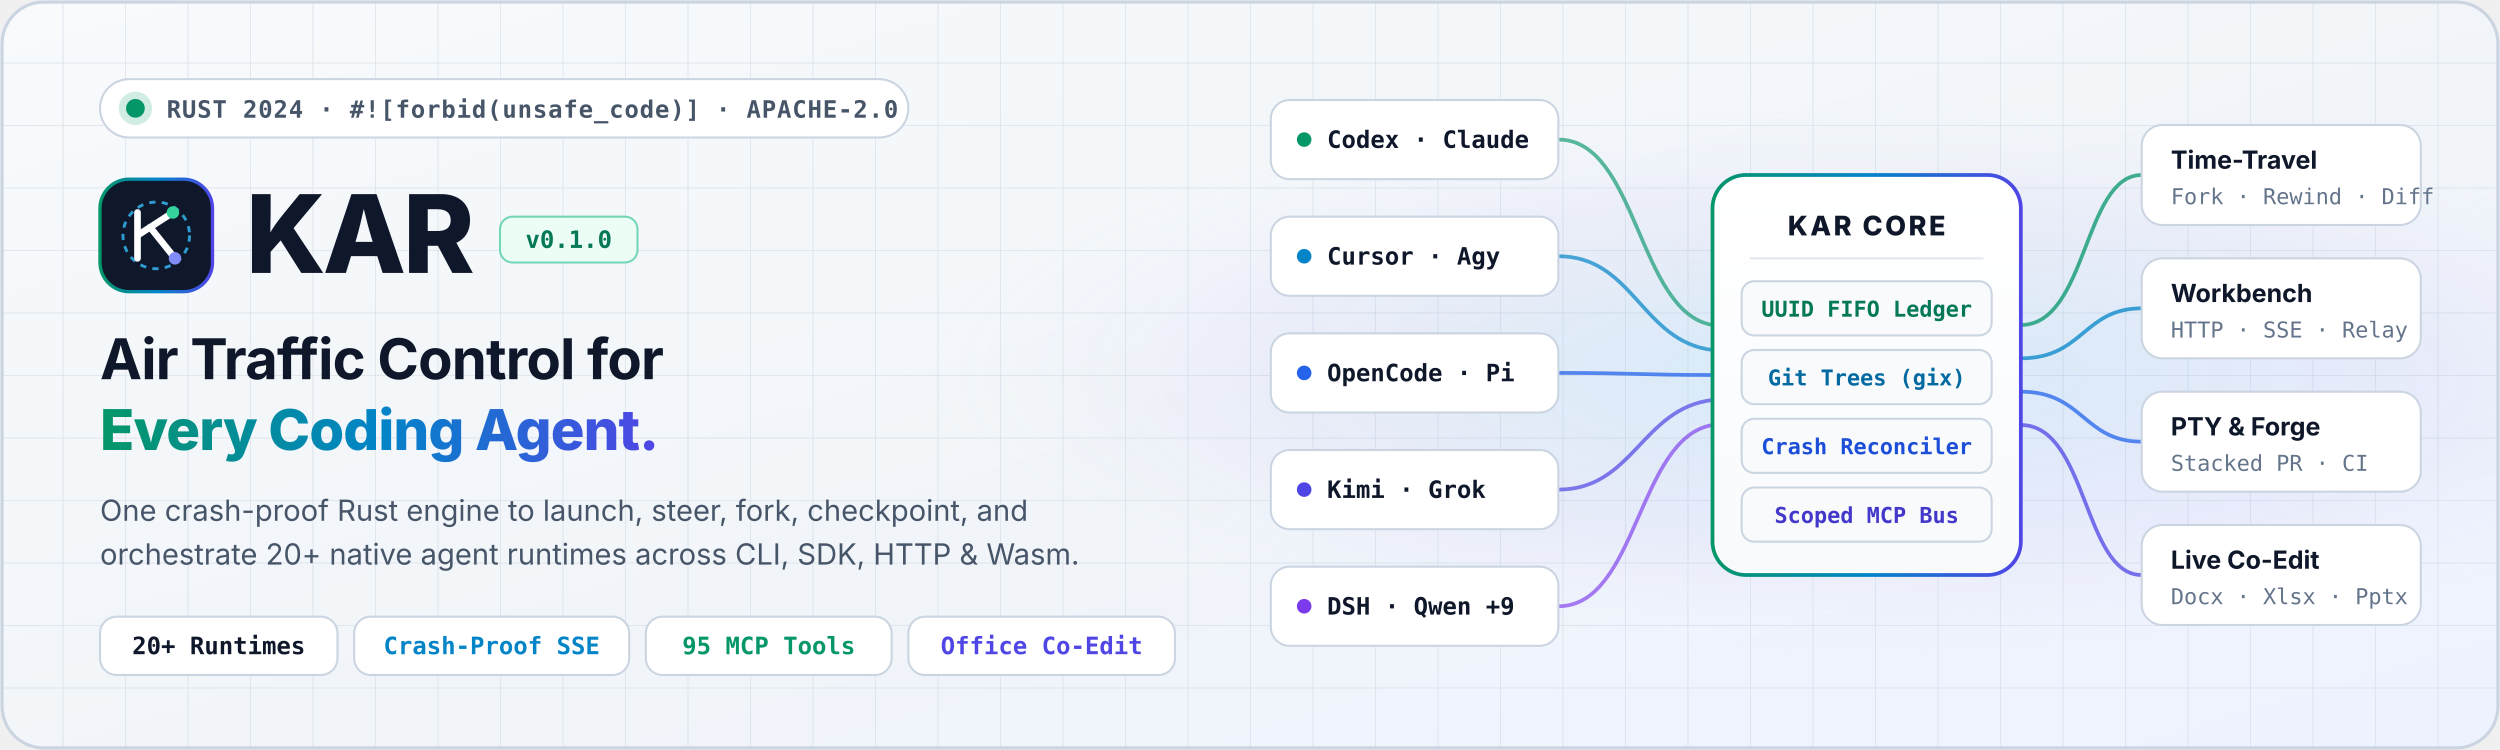
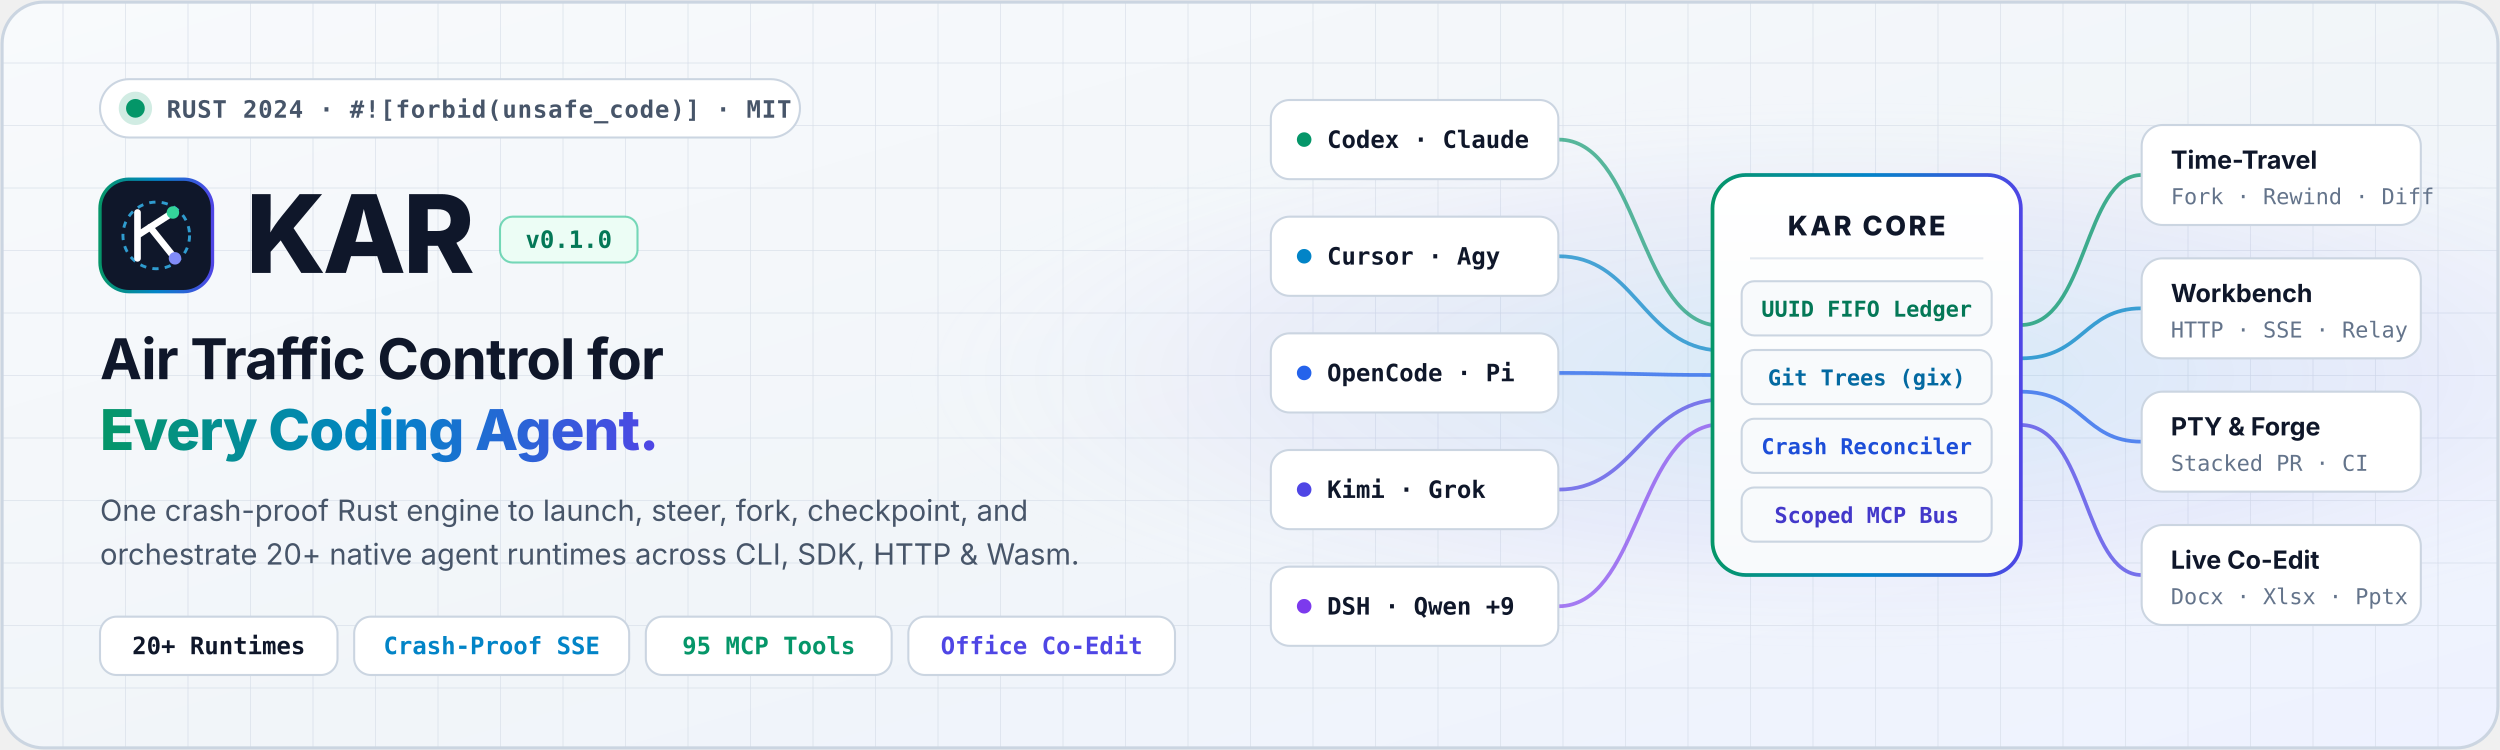
<svg xmlns="http://www.w3.org/2000/svg" viewBox="0 0 1200 360" width="1200" height="360" role="img" aria-label="Kar — Air Traffic Control for Every Coding Agent">
  <defs>
    <linearGradient id="bg" x1="0" y1="0" x2="1" y2="1">
      <stop offset="0%" stop-color="#F8FAFC" />
      <stop offset="55%" stop-color="#F1F5F9" />
      <stop offset="100%" stop-color="#EEF2FF" />
    </linearGradient>
    <radialGradient id="glowA" cx="0.74" cy="0.5" r="0.38">
      <stop offset="0%" stop-color="#0EA5E9" stop-opacity="0.12" />
      <stop offset="60%" stop-color="#6366F1" stop-opacity="0.06" />
      <stop offset="100%" stop-color="#F8FAFC" stop-opacity="0" />
    </radialGradient>
    <linearGradient id="coreGrad" x1="0" y1="0" x2="0" y2="1">
      <stop offset="0%" stop-color="#FFFFFF" />
      <stop offset="100%" stop-color="#F8FAFC" />
    </linearGradient>
    <linearGradient id="accentGrad" x1="0" y1="0" x2="1" y2="0">
      <stop offset="0%" stop-color="#059669" />
      <stop offset="50%" stop-color="#0284C7" />
      <stop offset="100%" stop-color="#4F46E5" />
    </linearGradient>
    <pattern id="grid" width="30" height="30" patternUnits="userSpaceOnUse">
      <path d="M 30 0 L 0 0 0 30" fill="none" stroke="#CBD5E1" stroke-width="0.7" stroke-opacity="0.65" />
    </pattern>
  </defs>
  <rect x="1" y="1" width="1198" height="358" rx="20" fill="url(#bg)" />
  <rect x="1" y="1" width="1198" height="358" rx="20" fill="url(#grid)" />
  <rect x="1" y="1" width="1198" height="358" rx="20" fill="url(#glowA)" />
  <rect x="1" y="1" width="1198" height="358" rx="20" fill="none" stroke="#CBD5E1" stroke-width="1.5" />
-   <rect x="48" y="38" width="388" height="28" rx="14" fill="#FFFFFF" stroke="#CBD5E1" stroke-width="1" />
+   <rect x="48" y="38" width="336" height="28" rx="14" fill="#FFFFFF" stroke="#CBD5E1" stroke-width="1" />
  <circle cx="65" cy="52" r="4.5" fill="#059669" />
  <circle cx="65" cy="52" r="8" fill="#059669" fill-opacity="0.18" />
-   <text x="80" y="56.5" fill="#475569" font-family="ui-monospace, SFMono-Regular, Menlo, Monaco, Consolas, monospace" font-size="11.5" font-weight="600" letter-spacing="0.4">RUST 2024 · #![forbid(unsafe_code)] · APACHE-2.0</text>
+   <text x="80" y="56.5" fill="#475569" font-family="ui-monospace, SFMono-Regular, Menlo, Monaco, Consolas, monospace" font-size="11.5" font-weight="600" letter-spacing="0.4">RUST 2024 · #![forbid(unsafe_code)] · MIT</text>
  <g transform="translate(48, 86)">
    <rect x="0" y="0" width="54" height="54" rx="14" fill="#0F172A" stroke="url(#accentGrad)" stroke-width="1.6" />
    <circle cx="27" cy="27" r="16" fill="none" stroke="#38BDF8" stroke-width="1.4" stroke-dasharray="3 3" stroke-opacity="0.8" />
    <path d="M18 16 V38 M18 27 L35 16 M24 23 L36 38" fill="none" stroke="#FFFFFF" stroke-width="3.2" stroke-linecap="round" stroke-linejoin="round" />
    <circle cx="35" cy="16" r="3" fill="#34D399" />
    <circle cx="36" cy="38" r="3" fill="#818CF8" />
    <text x="70" y="45" fill="#0F172A" font-family="-apple-system, BlinkMacSystemFont, 'SF Pro Display', 'Segoe UI', Inter, sans-serif" font-size="52" font-weight="800" letter-spacing="-1.5">KAR</text>
    <rect x="192" y="18" width="66" height="22" rx="6" fill="#ECFDF5" stroke="#10B981" stroke-opacity="0.55" />
    <text x="225" y="33" text-anchor="middle" fill="#047857" font-family="ui-monospace, SFMono-Regular, Menlo, monospace" font-size="11.5" font-weight="700">v0.1.0</text>
  </g>
  <text x="48" y="182" fill="#0F172A" font-family="-apple-system, BlinkMacSystemFont, 'SF Pro Display', 'Segoe UI', Inter, sans-serif" font-size="27" font-weight="700" letter-spacing="-0.4">Air Traffic Control for</text>
  <text x="48" y="216" fill="url(#accentGrad)" font-family="-apple-system, BlinkMacSystemFont, 'SF Pro Display', 'Segoe UI', Inter, sans-serif" font-size="27" font-weight="800" letter-spacing="-0.4">Every Coding Agent.</text>
  <text x="48" y="250" fill="#475569" font-family="-apple-system, BlinkMacSystemFont, 'Segoe UI', Inter, sans-serif" font-size="14" font-weight="400">One crash-proof Rust engine to launch, steer, fork, checkpoint, and</text>
  <text x="48" y="271" fill="#475569" font-family="-apple-system, BlinkMacSystemFont, 'Segoe UI', Inter, sans-serif" font-size="14" font-weight="400">orchestrate 20+ native agent runtimes across CLI, SDK, HTTP &amp; Wasm.</text>
  <g font-family="ui-monospace, SFMono-Regular, Menlo, monospace" font-size="11.5" font-weight="600">
    <rect x="48" y="296" width="114" height="28" rx="8" fill="#FFFFFF" stroke="#CBD5E1" />
    <text x="105" y="314" text-anchor="middle" fill="#0F172A">20+ Runtimes</text>
    <rect x="170" y="296" width="132" height="28" rx="8" fill="#FFFFFF" stroke="#CBD5E1" />
    <text x="236" y="314" text-anchor="middle" fill="#0284C7">Crash-Proof SSE</text>
    <rect x="310" y="296" width="118" height="28" rx="8" fill="#FFFFFF" stroke="#CBD5E1" />
    <text x="369" y="314" text-anchor="middle" fill="#059669">95 MCP Tools</text>
    <rect x="436" y="296" width="128" height="28" rx="8" fill="#FFFFFF" stroke="#CBD5E1" />
    <text x="500" y="314" text-anchor="middle" fill="#4F46E5">Office Co-Edit</text>
  </g>
  <g fill="none" stroke-width="1.8">
    <path d="M 748 67 C 786 67, 786 150, 822 156" stroke="#059669" stroke-opacity="0.65" />
    <path d="M 748 123 C 784 123, 788 164, 822 168" stroke="#0284C7" stroke-opacity="0.7" />
    <path d="M 748 179 C 784 179, 788 180, 822 180" stroke="#2563EB" stroke-opacity="0.75" />
    <path d="M 748 235 C 784 235, 788 196, 822 192" stroke="#4F46E5" stroke-opacity="0.7" />
    <path d="M 748 291 C 786 291, 786 210, 822 204" stroke="#7C3AED" stroke-opacity="0.65" />
    <path d="M 970 156 C 1002 156, 1000 84, 1028 84" stroke="#059669" stroke-opacity="0.75" />
    <path d="M 970 172 C 1000 172, 1000 148, 1028 148" stroke="#0284C7" stroke-opacity="0.75" />
    <path d="M 970 188 C 1000 188, 1000 212, 1028 212" stroke="#2563EB" stroke-opacity="0.75" />
    <path d="M 970 204 C 1002 204, 1000 276, 1028 276" stroke="#4F46E5" stroke-opacity="0.75" />
  </g>
  <g font-family="ui-monospace, SFMono-Regular, Menlo, monospace" font-size="11.5" font-weight="600">
    <rect x="610" y="48" width="138" height="38" rx="9" fill="#FFFFFF" stroke="#CBD5E1" />
    <circle cx="626" cy="67" r="3.5" fill="#059669" />
    <text x="637" y="71" fill="#0F172A">Codex · Claude</text>
    <rect x="610" y="104" width="138" height="38" rx="9" fill="#FFFFFF" stroke="#CBD5E1" />
    <circle cx="626" cy="123" r="3.5" fill="#0284C7" />
    <text x="637" y="127" fill="#0F172A">Cursor · Agy</text>
    <rect x="610" y="160" width="138" height="38" rx="9" fill="#FFFFFF" stroke="#CBD5E1" />
    <circle cx="626" cy="179" r="3.5" fill="#2563EB" />
    <text x="637" y="183" fill="#0F172A">OpenCode · Pi</text>
    <rect x="610" y="216" width="138" height="38" rx="9" fill="#FFFFFF" stroke="#CBD5E1" />
    <circle cx="626" cy="235" r="3.5" fill="#4F46E5" />
    <text x="637" y="239" fill="#0F172A">Kimi · Grok</text>
    <rect x="610" y="272" width="138" height="38" rx="9" fill="#FFFFFF" stroke="#CBD5E1" />
    <circle cx="626" cy="291" r="3.5" fill="#7C3AED" />
    <text x="637" y="295" fill="#0F172A">DSH · Qwen +9</text>
  </g>
  <rect x="822" y="84" width="148" height="192" rx="16" fill="url(#coreGrad)" stroke="url(#accentGrad)" stroke-width="1.8" />
  <text x="896" y="113" text-anchor="middle" fill="#0F172A" font-family="-apple-system, BlinkMacSystemFont, 'Segoe UI', Inter, sans-serif" font-size="13" font-weight="800" letter-spacing="1.2">KAR CORE</text>
  <line x1="840" y1="124" x2="952" y2="124" stroke="#E2E8F0" stroke-width="1" />
  <g font-family="ui-monospace, SFMono-Regular, Menlo, monospace" font-size="10.5" font-weight="600" text-anchor="middle">
    <rect x="836" y="135" width="120" height="26" rx="6" fill="#F8FAFC" stroke="#CBD5E1" />
    <text x="896" y="152" fill="#047857">UUID FIFO Ledger</text>
    <rect x="836" y="168" width="120" height="26" rx="6" fill="#F8FAFC" stroke="#CBD5E1" />
    <text x="896" y="185" fill="#0369A1">Git Trees (gix)</text>
    <rect x="836" y="201" width="120" height="26" rx="6" fill="#F8FAFC" stroke="#CBD5E1" />
    <text x="896" y="218" fill="#1D4ED8">Crash Reconciler</text>
    <rect x="836" y="234" width="120" height="26" rx="6" fill="#F8FAFC" stroke="#CBD5E1" />
    <text x="896" y="251" fill="#4338CA">Scoped MCP Bus</text>
  </g>
  <g font-family="-apple-system, BlinkMacSystemFont, 'Segoe UI', Inter, sans-serif">
    <rect x="1028" y="60" width="134" height="48" rx="10" fill="#FFFFFF" stroke="#CBD5E1" />
    <text x="1042" y="81" fill="#0F172A" font-size="12" font-weight="700">Time-Travel</text>
    <text x="1042" y="98" fill="#64748B" font-family="ui-monospace, SFMono-Regular, Menlo, monospace" font-size="10.5">Fork · Rewind · Diff</text>
    <rect x="1028" y="124" width="134" height="48" rx="10" fill="#FFFFFF" stroke="#CBD5E1" />
    <text x="1042" y="145" fill="#0F172A" font-size="12" font-weight="700">Workbench</text>
    <text x="1042" y="162" fill="#64748B" font-family="ui-monospace, SFMono-Regular, Menlo, monospace" font-size="10.5">HTTP · SSE · Relay</text>
    <rect x="1028" y="188" width="134" height="48" rx="10" fill="#FFFFFF" stroke="#CBD5E1" />
    <text x="1042" y="209" fill="#0F172A" font-size="12" font-weight="700">PTY &amp; Forge</text>
    <text x="1042" y="226" fill="#64748B" font-family="ui-monospace, SFMono-Regular, Menlo, monospace" font-size="10.5">Stacked PR · CI</text>
    <rect x="1028" y="252" width="134" height="48" rx="10" fill="#FFFFFF" stroke="#CBD5E1" />
    <text x="1042" y="273" fill="#0F172A" font-size="12" font-weight="700">Live Co-Edit</text>
    <text x="1042" y="290" fill="#64748B" font-family="ui-monospace, SFMono-Regular, Menlo, monospace" font-size="10.5">Docx · Xlsx · Pptx</text>
  </g>
</svg>
